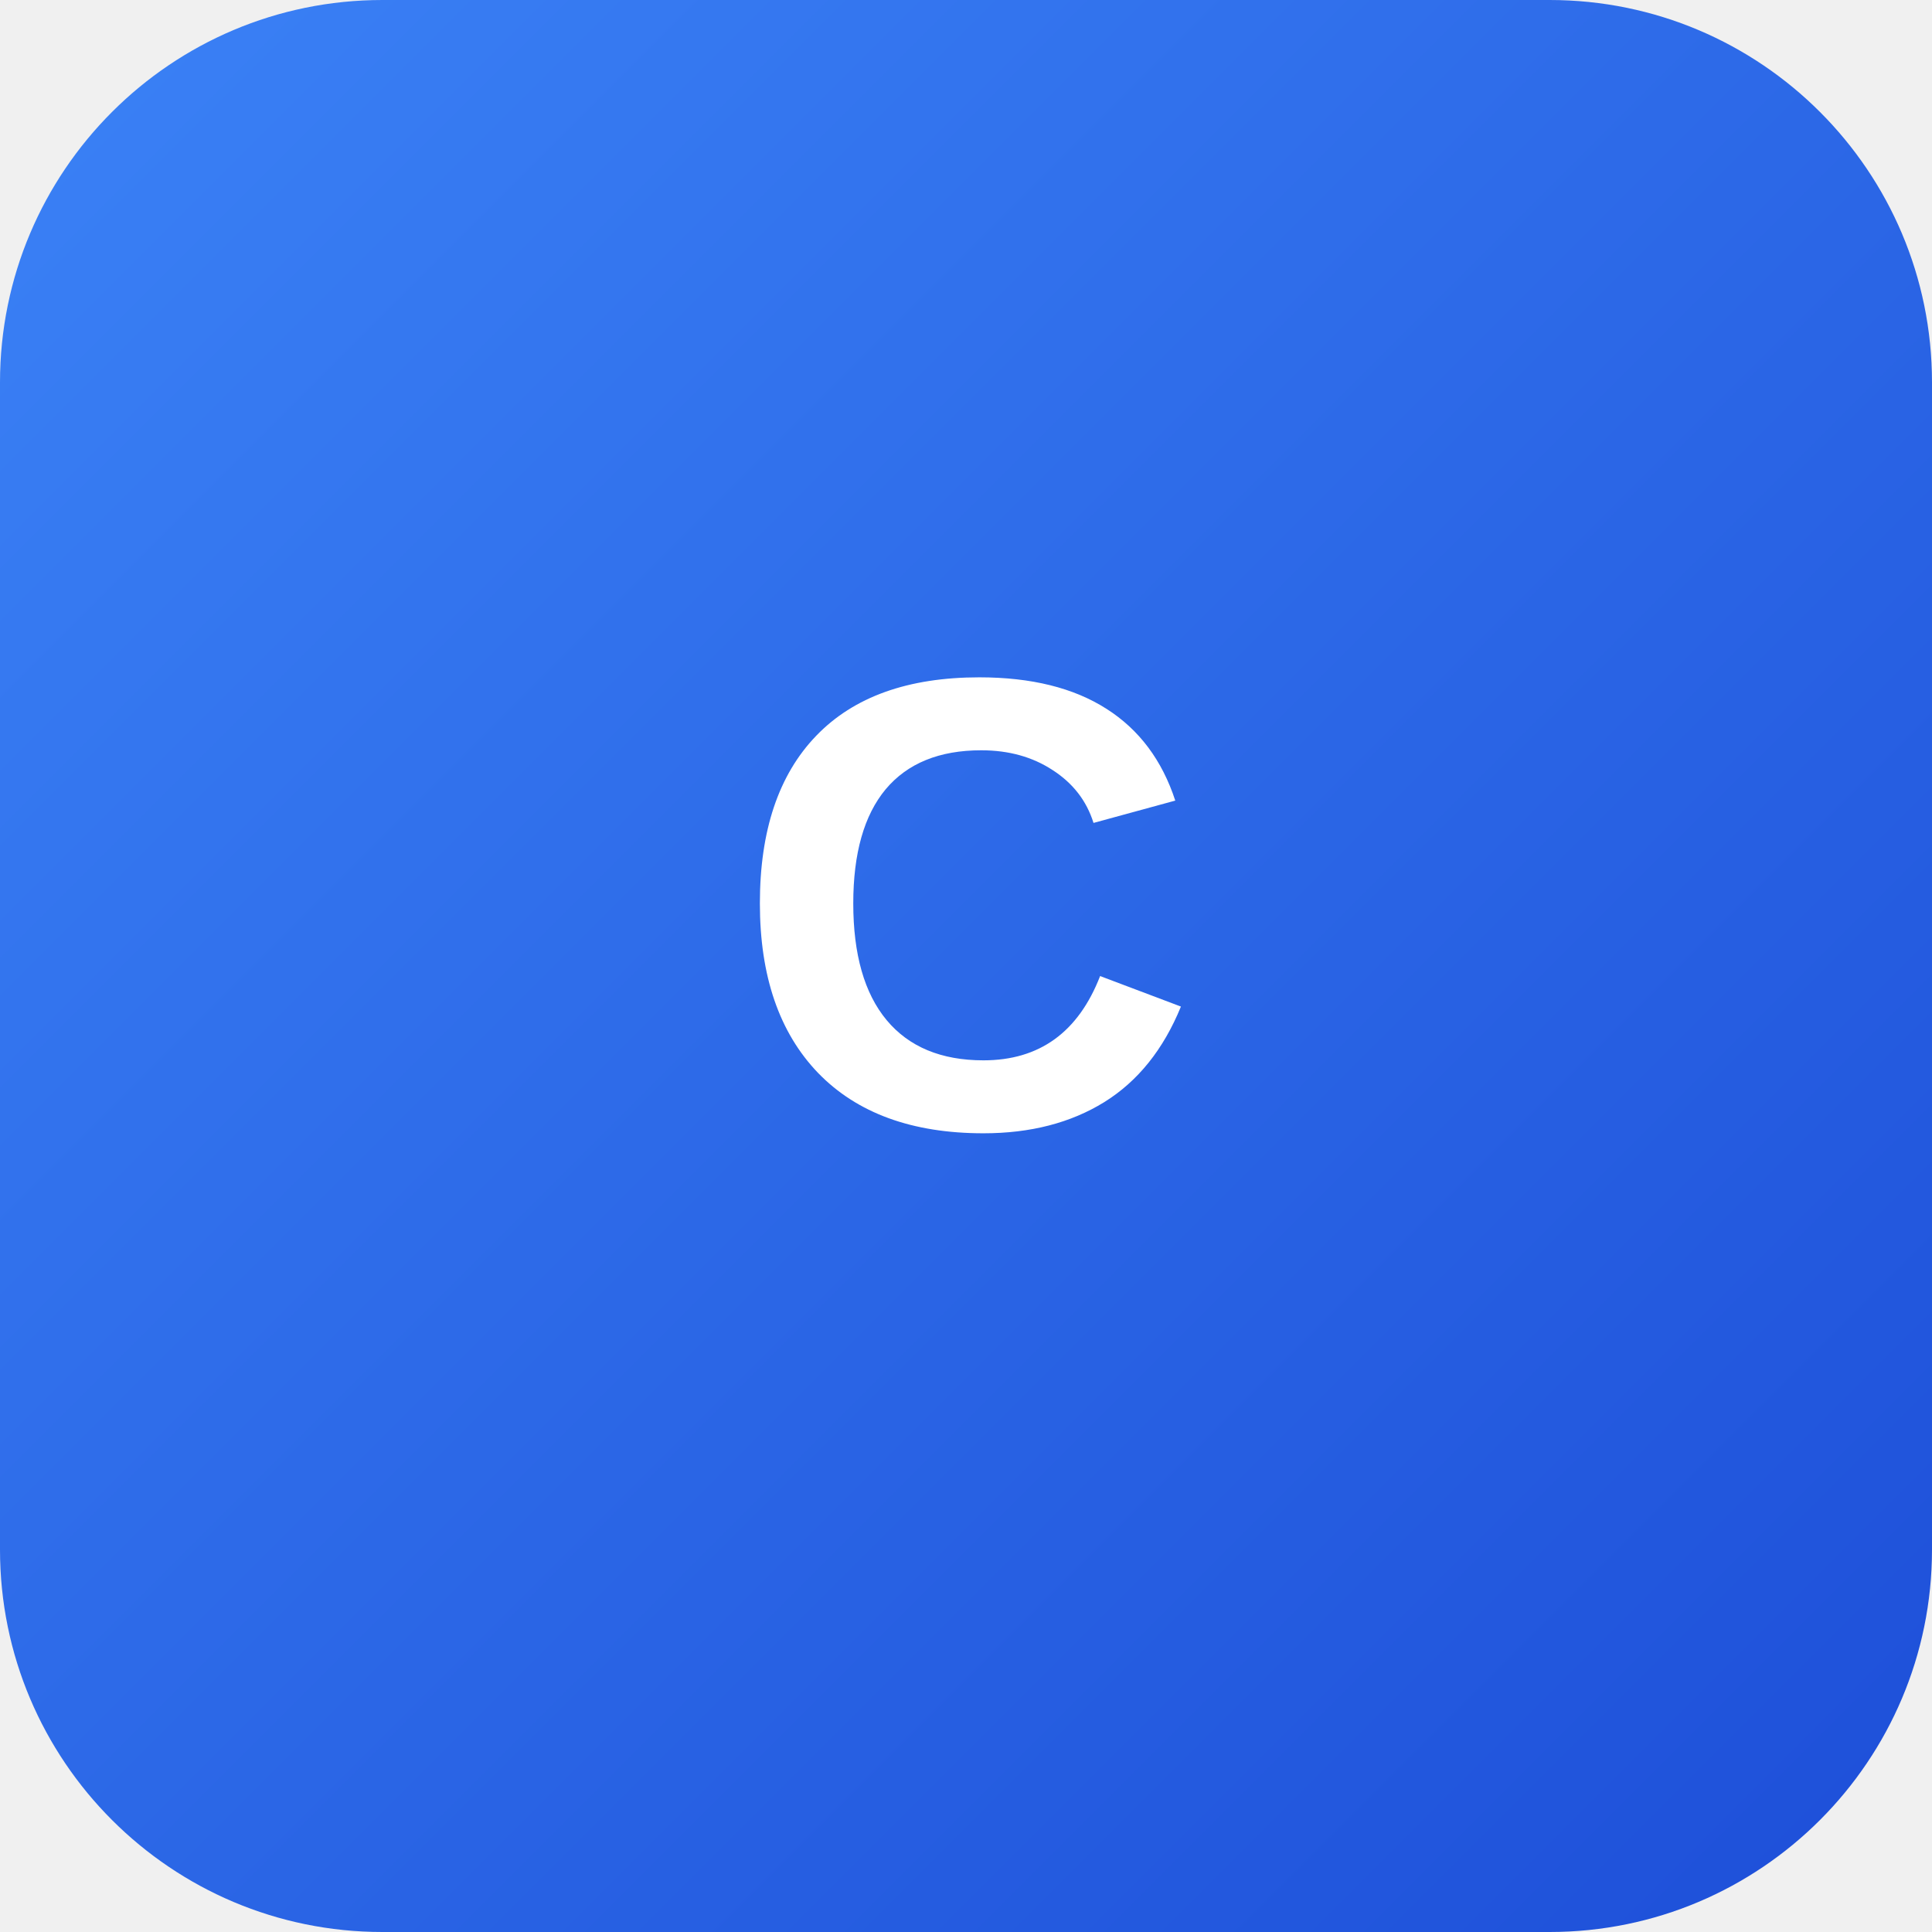
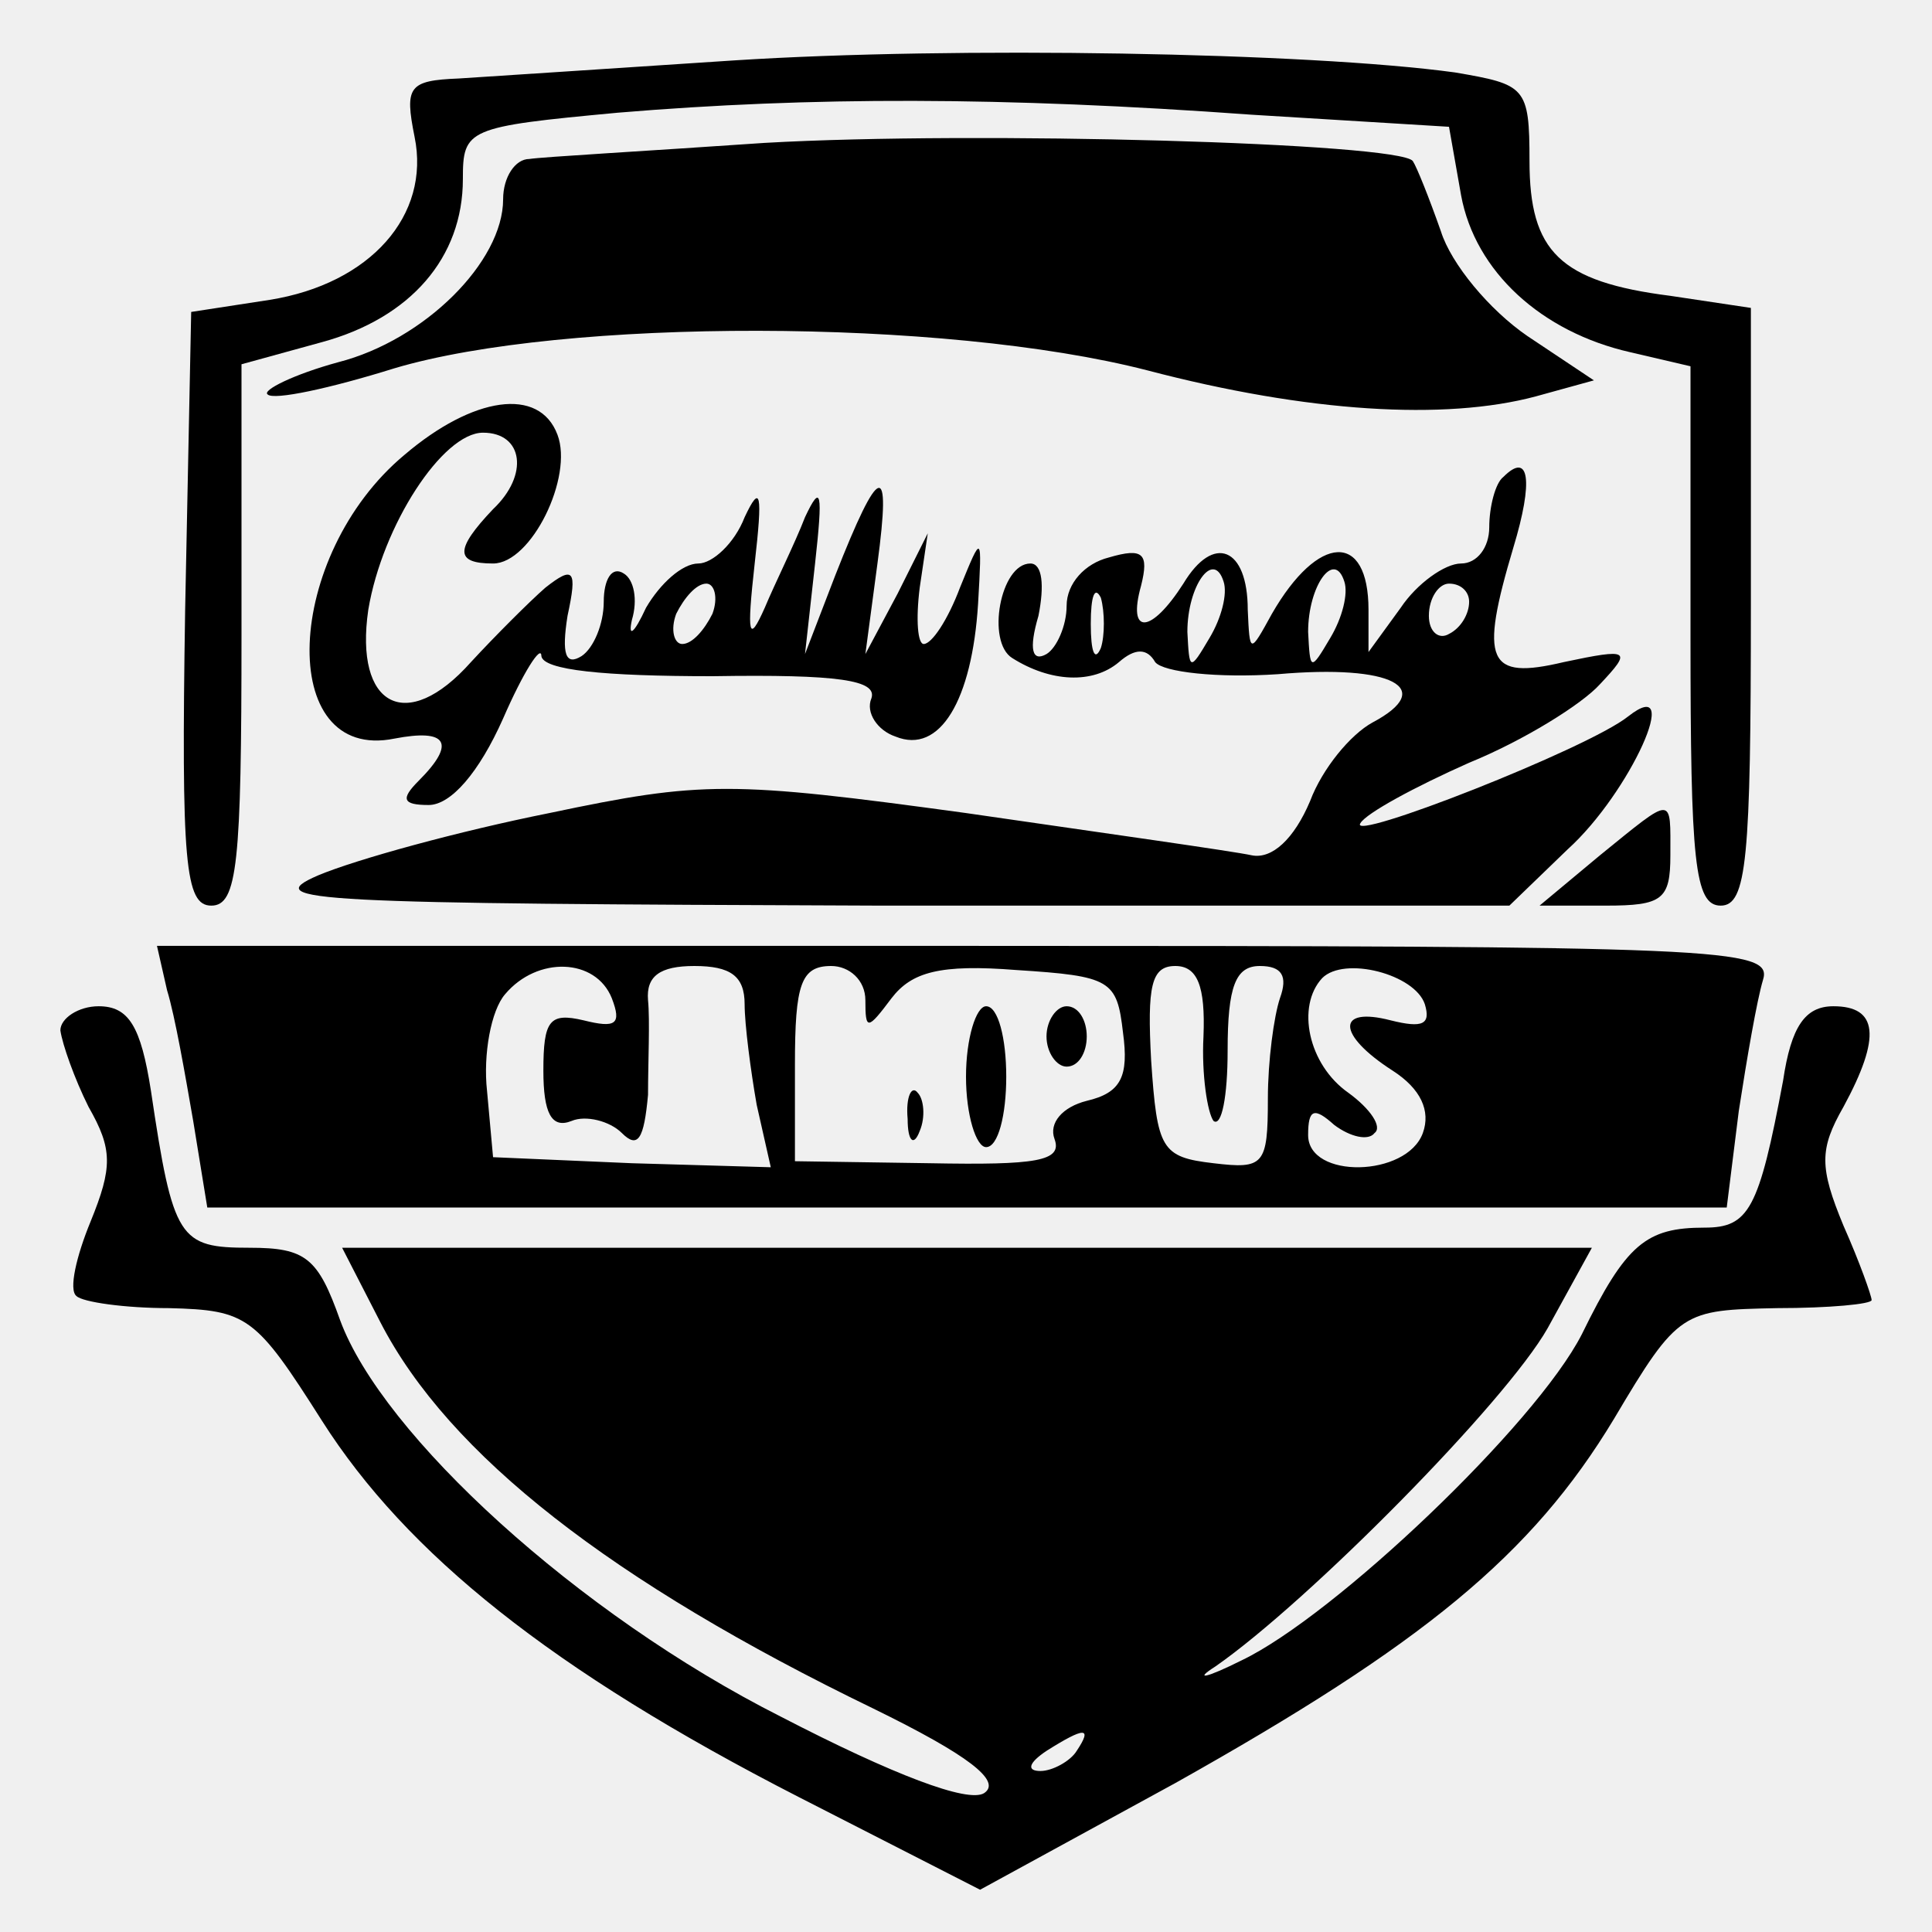
- <svg xmlns="http://www.w3.org/2000/svg" width="96" height="96" viewBox="0 0 96 96">
-   <defs>
-     <linearGradient id="grad" x1="0%" y1="0%" x2="100%" y2="100%">
-       <stop offset="0%" style="stop-color:#3b82f6;stop-opacity:1" />
-       <stop offset="100%" style="stop-color:#1d4ed8;stop-opacity:1" />
-     </linearGradient>
-   </defs>
-   <rect width="96" height="96" rx="19" fill="url(#grad)" />
-   <text x="48" y="56" text-anchor="middle" font-family="Arial, sans-serif" font-size="32" font-weight="bold" fill="white">C</text>
+ <svg xmlns="http://www.w3.org/2000/svg" version="1.0" width="96pt" height="96pt" viewBox="0 0 96 96" preserveAspectRatio="xMidYMid meet">
+   <g transform="translate(0,96) scale(0.1,-0.1)" fill="#000000" stroke="none">
+     <path d="M365 930 c-60 -4 -122 -8 -137 -9 -25 -1 -27 -4 -22 -29 8 -39 -22 -73 -72 -81 l-39 -6 -3 -148 c-2 -126 0 -147 13 -147 13 0 15 21 15 135 l0 134 40 11 c44 12 70 42 70 81 0 25 2 26 77 33 96 8 191 8 315 -1 l98 -6 6 -34 c7 -38 40 -68 84 -78 l30 -7 0 -134 c0 -112 2 -134 15 -134 13 0 15 23 15 149 l0 148 -40 6 c-55 7 -70 22 -70 67 0 37 -2 38 -37 44 -73 10 -249 13 -358 6z" />
+     <path d="M380 889 c-58 -4 -111 -7 -117 -8 -7 0 -13 -9 -13 -20 0 -31 -39 -70 -82 -81 -22 -6 -38 -14 -35 -16 3 -3 31 3 63 13 84 25 273 25 374 -1 80 -21 148 -25 193 -13 l29 8 -33 22 c-19 13 -38 36 -43 52 -6 17 -12 32 -14 35 -7 9 -217 15 -322 9z" />
+     <path d="M201 734 c-60 -50 -64 -153 -5 -141 26 5 31 -2 12 -21 -9 -9 -8 -12 5 -12 11 0 25 16 37 43 10 23 19 37 19 31 1 -7 31 -10 85 -10 63 1 82 -2 79 -11 -3 -7 3 -16 12 -19 22 -9 38 18 41 66 2 35 2 35 -9 8 -6 -16 -14 -28 -18 -28 -3 0 -4 12 -2 28 l4 27 -15 -30 -16 -30 6 45 c7 52 1 50 -21 -6 l-15 -39 5 45 c4 36 3 40 -5 23 -5 -13 -15 -33 -20 -45 -8 -18 -9 -14 -5 22 4 35 3 40 -5 23 -5 -13 -16 -23 -23 -23 -8 0 -19 -10 -26 -22 -6 -13 -9 -15 -7 -6 3 10 1 20 -4 23 -6 4 -10 -3 -10 -14 0 -11 -5 -23 -11 -27 -8 -5 -10 1 -7 20 5 23 3 25 -11 14 -8 -7 -25 -24 -37 -37 -32 -36 -58 -22 -51 26 7 42 37 88 57 88 20 0 23 -21 5 -38 -19 -20 -19 -27 0 -27 19 0 40 43 32 64 -9 24 -42 19 -76 -10z m153 -79 c-4 -8 -10 -15 -15 -15 -4 0 -6 7 -3 15 4 8 10 15 15 15 4 0 6 -7 3 -15z" />
+     <path d="M747 723 c-4 -3 -7 -15 -7 -25 0 -10 -6 -18 -14 -18 -8 0 -22 -10 -30 -22 l-16 -22 0 21 c0 39 -25 38 -48 -2 -11 -20 -11 -20 -12 2 0 31 -17 38 -32 13 -16 -25 -28 -26 -21 -1 4 16 1 19 -16 14 -12 -3 -21 -13 -21 -24 0 -10 -5 -21 -10 -24 -7 -4 -9 2 -4 19 3 15 2 26 -4 26 -15 0 -22 -39 -9 -47 19 -12 40 -13 53 -2 8 7 14 7 18 0 4 -5 31 -8 61 -6 57 5 79 -7 47 -24 -11 -6 -25 -23 -31 -39 -8 -19 -19 -29 -29 -27 -9 2 -73 11 -142 21 -117 16 -131 16 -207 0 -45 -9 -96 -23 -115 -31 -30 -13 -2 -14 279 -15 l313 0 29 28 c31 28 58 88 30 66 -20 -16 -140 -63 -133 -53 3 5 27 18 54 30 27 11 56 29 65 39 16 17 15 18 -18 11 -38 -9 -42 0 -25 57 10 33 8 48 -5 35z m-146 -80 c-10 -17 -10 -16 -11 3 0 23 13 41 18 25 2 -6 -1 -18 -7 -28z m60 0 c-10 -17 -10 -16 -11 3 0 23 13 41 18 25 2 -6 -1 -18 -7 -28z m-114 -5 c-3 -7 -5 -2 -5 12 0 14 2 19 5 13 2 -7 2 -19 0 -25z m183 23 c0 -6 -4 -13 -10 -16 -5 -3 -10 1 -10 9 0 9 5 16 10 16 6 0 10 -4 10 -9z" />
+     <path d="M795 535 l-30 -25 33 0 c28 0 32 3 32 25 0 30 2 30 -35 0z" />
+     <path d="M83 468 c4 -13 9 -42 13 -65 l7 -43 377 0 378 0 6 48 c4 26 9 55 12 65 5 16 -19 17 -396 17 l-402 0 5 -22z m221 -4 c5 -13 2 -15 -14 -11 -17 4 -20 0 -20 -25 0 -21 4 -29 14 -25 7 3 19 0 25 -6 8 -8 11 -3 13 19 0 16 1 37 0 47 -1 12 6 17 23 17 18 0 25 -5 25 -19 0 -10 3 -33 6 -50 l7 -31 -69 2 -69 3 -3 33 c-2 18 2 40 9 48 16 19 45 18 53 -2z m126 -1 c0 -15 1 -15 13 1 10 13 24 17 62 14 47 -3 50 -5 53 -31 3 -22 -1 -30 -18 -34 -12 -3 -19 -11 -16 -19 4 -11 -9 -13 -62 -12 l-67 1 0 48 c0 40 3 49 18 49 9 0 17 -7 17 -17z m168 -18 c-1 -19 2 -38 5 -42 4 -3 7 12 7 35 0 32 4 42 16 42 11 0 14 -5 10 -16 -3 -9 -6 -31 -6 -50 0 -33 -2 -35 -27 -32 -26 3 -28 7 -31 51 -2 37 0 47 12 47 11 0 15 -10 14 -35z m110 16 c3 -10 -1 -12 -17 -8 -27 7 -27 -7 1 -25 14 -9 19 -20 15 -31 -8 -22 -57 -23 -57 -1 0 13 3 14 13 5 8 -6 17 -8 20 -4 4 3 -2 12 -13 20 -20 14 -26 43 -13 57 11 11 46 2 51 -13z" />
+     <path d="M480 425 c0 -19 5 -35 10 -35 6 0 10 16 10 35 0 19 -4 35 -10 35 -5 0 -10 -16 -10 -35z" />
+     <path d="M520 445 c0 -8 5 -15 10 -15 6 0 10 7 10 15 0 8 -4 15 -10 15 -5 0 -10 -7 -10 -15z" />
+     <path d="M451 404 c0 -11 3 -14 6 -6 3 7 2 16 -1 19 -3 4 -6 -2 -5 -13z" />
+     <path d="M30 448 c1 -7 7 -24 14 -38 12 -21 12 -30 1 -57 -7 -17 -11 -34 -7 -37 3 -3 24 -6 46 -6 39 -1 43 -4 76 -56 42 -66 114 -124 237 -187 l90 -46 97 53 c123 69 177 113 218 181 32 54 34 54 81 55 26 0 47 2 47 4 0 2 -6 19 -14 37 -12 29 -12 38 0 59 19 35 17 50 -5 50 -14 0 -21 -10 -25 -37 -12 -64 -17 -73 -39 -73 -29 0 -39 -8 -61 -53 -23 -45 -123 -140 -169 -162 -18 -9 -24 -10 -13 -3 46 32 144 131 165 168 l22 40 -311 0 -310 0 19 -37 c34 -66 115 -129 245 -192 47 -23 64 -36 55 -42 -8 -5 -45 9 -101 38 -101 51 -198 140 -219 197 -11 31 -17 36 -45 36 -35 0 -38 4 -49 78 -5 32 -11 42 -26 42 -10 0 -19 -6 -19 -12z m505 -358 c-3 -5 -12 -10 -18 -10 -7 0 -6 4 3 10 19 12 23 12 15 0z" />
+   </g>
</svg>
